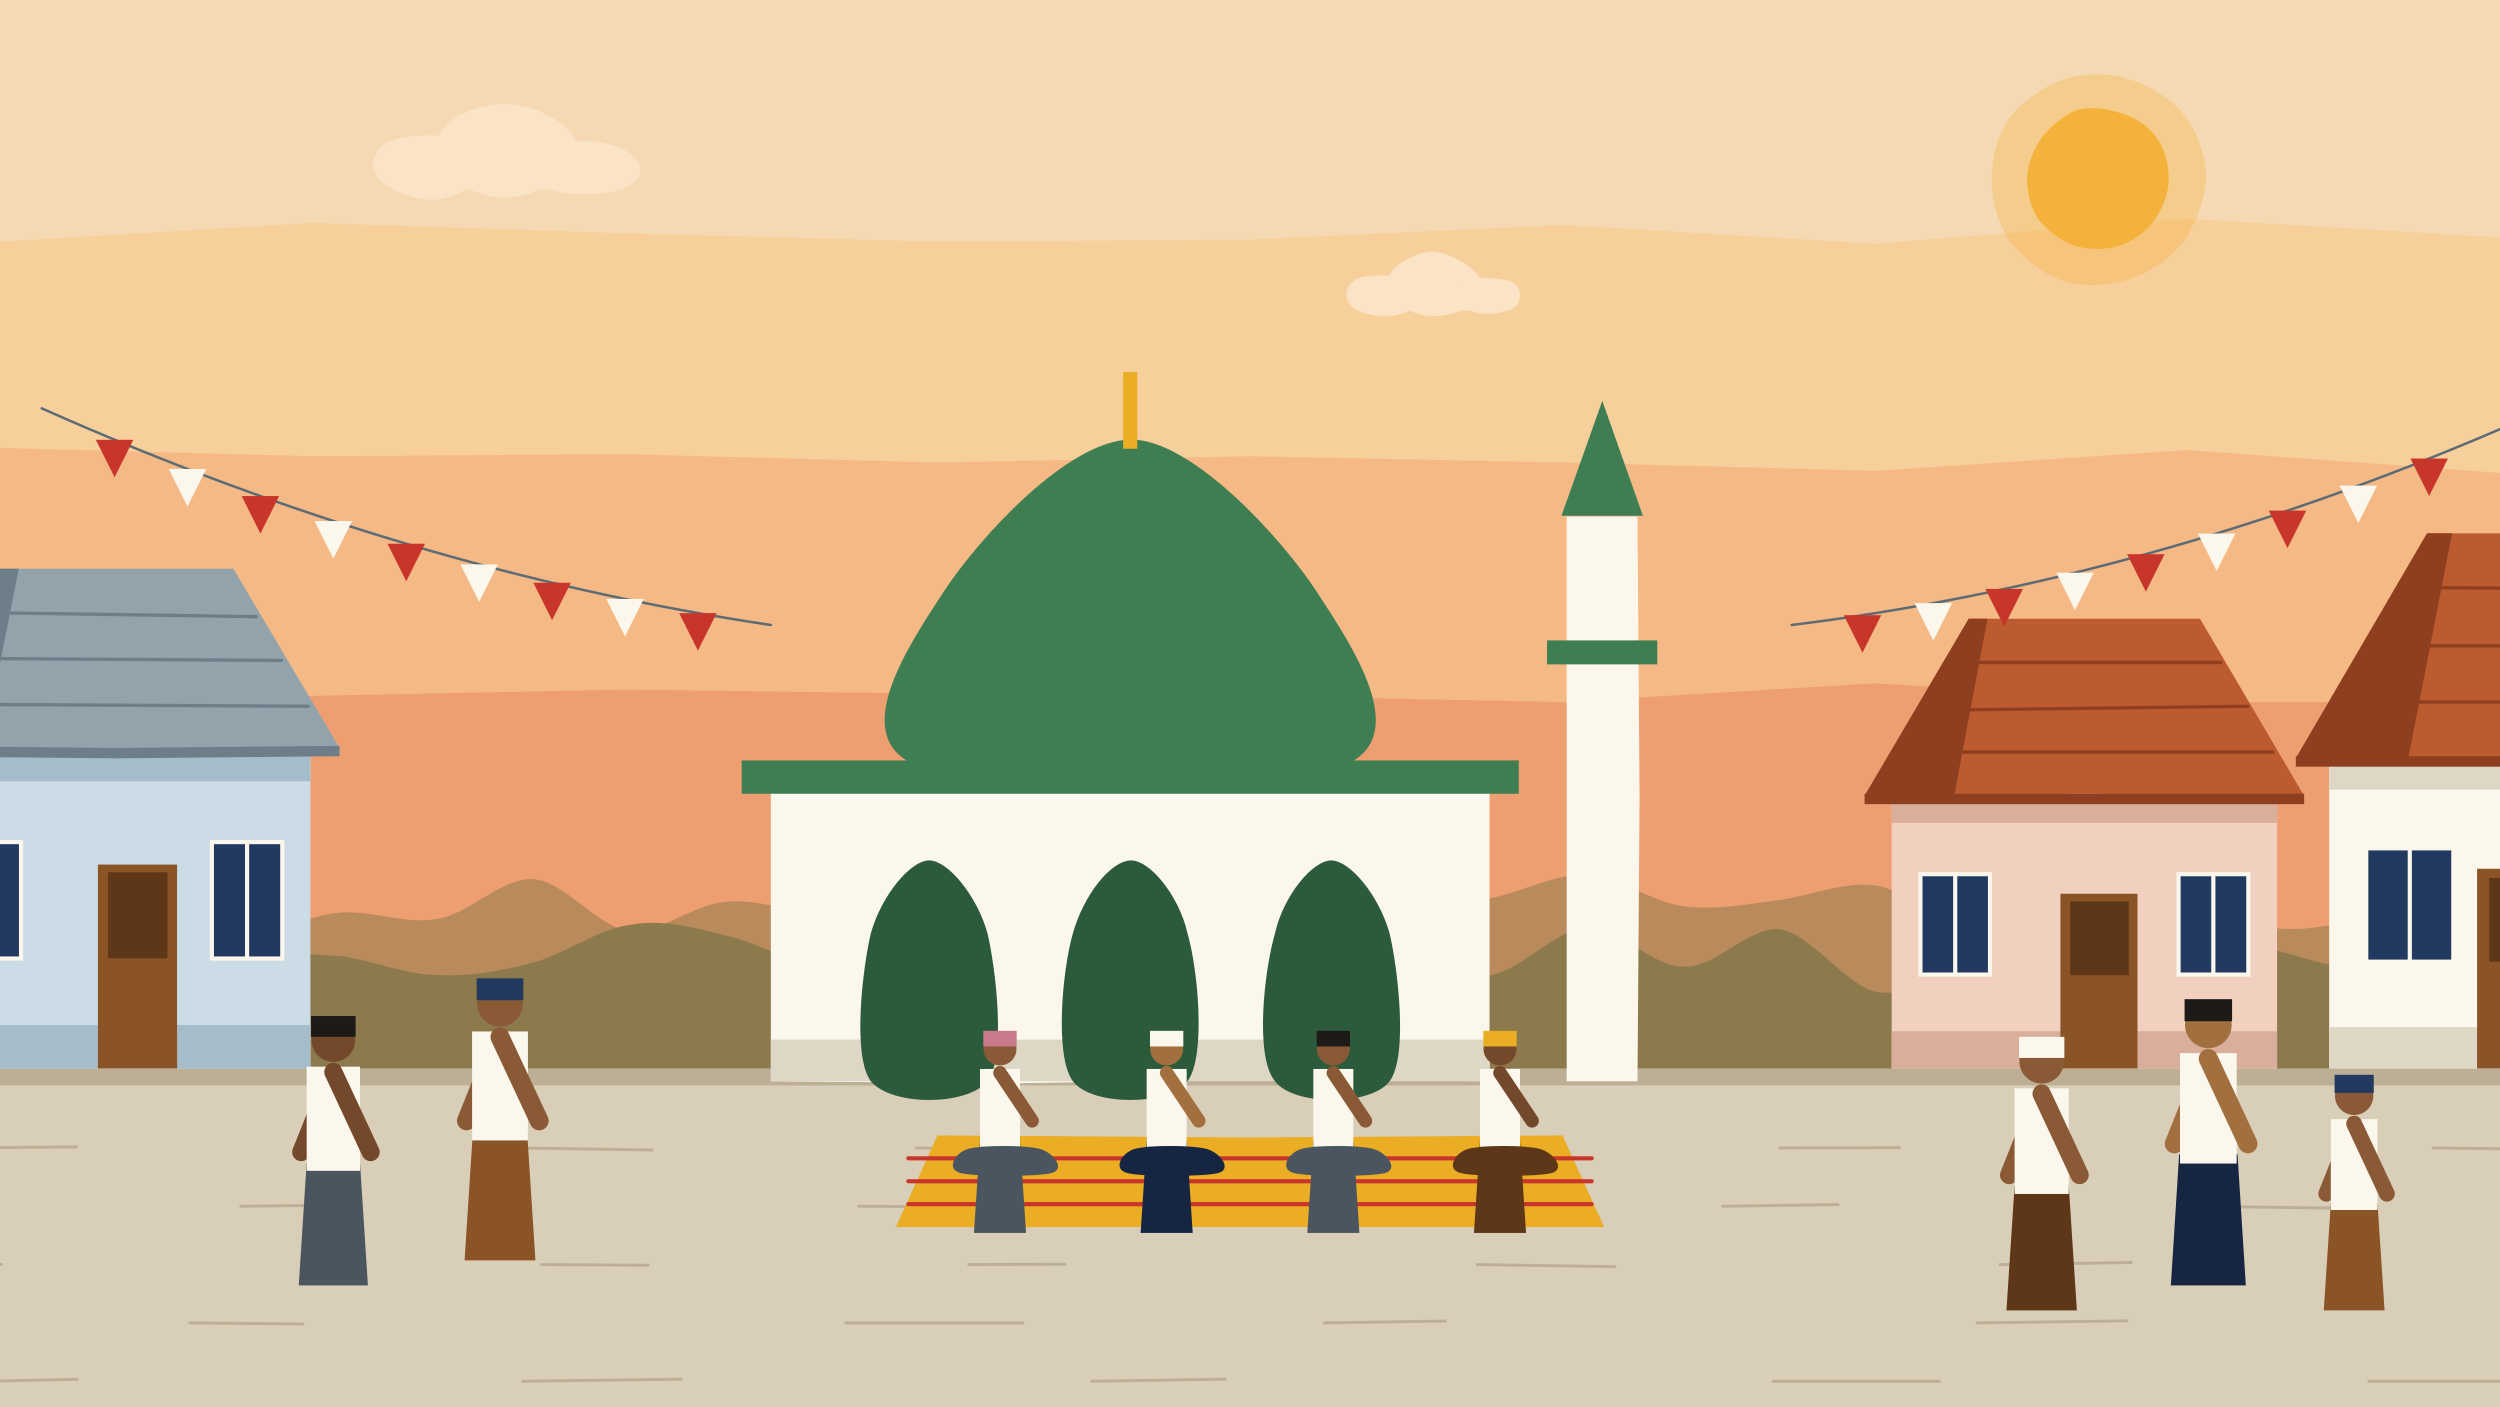
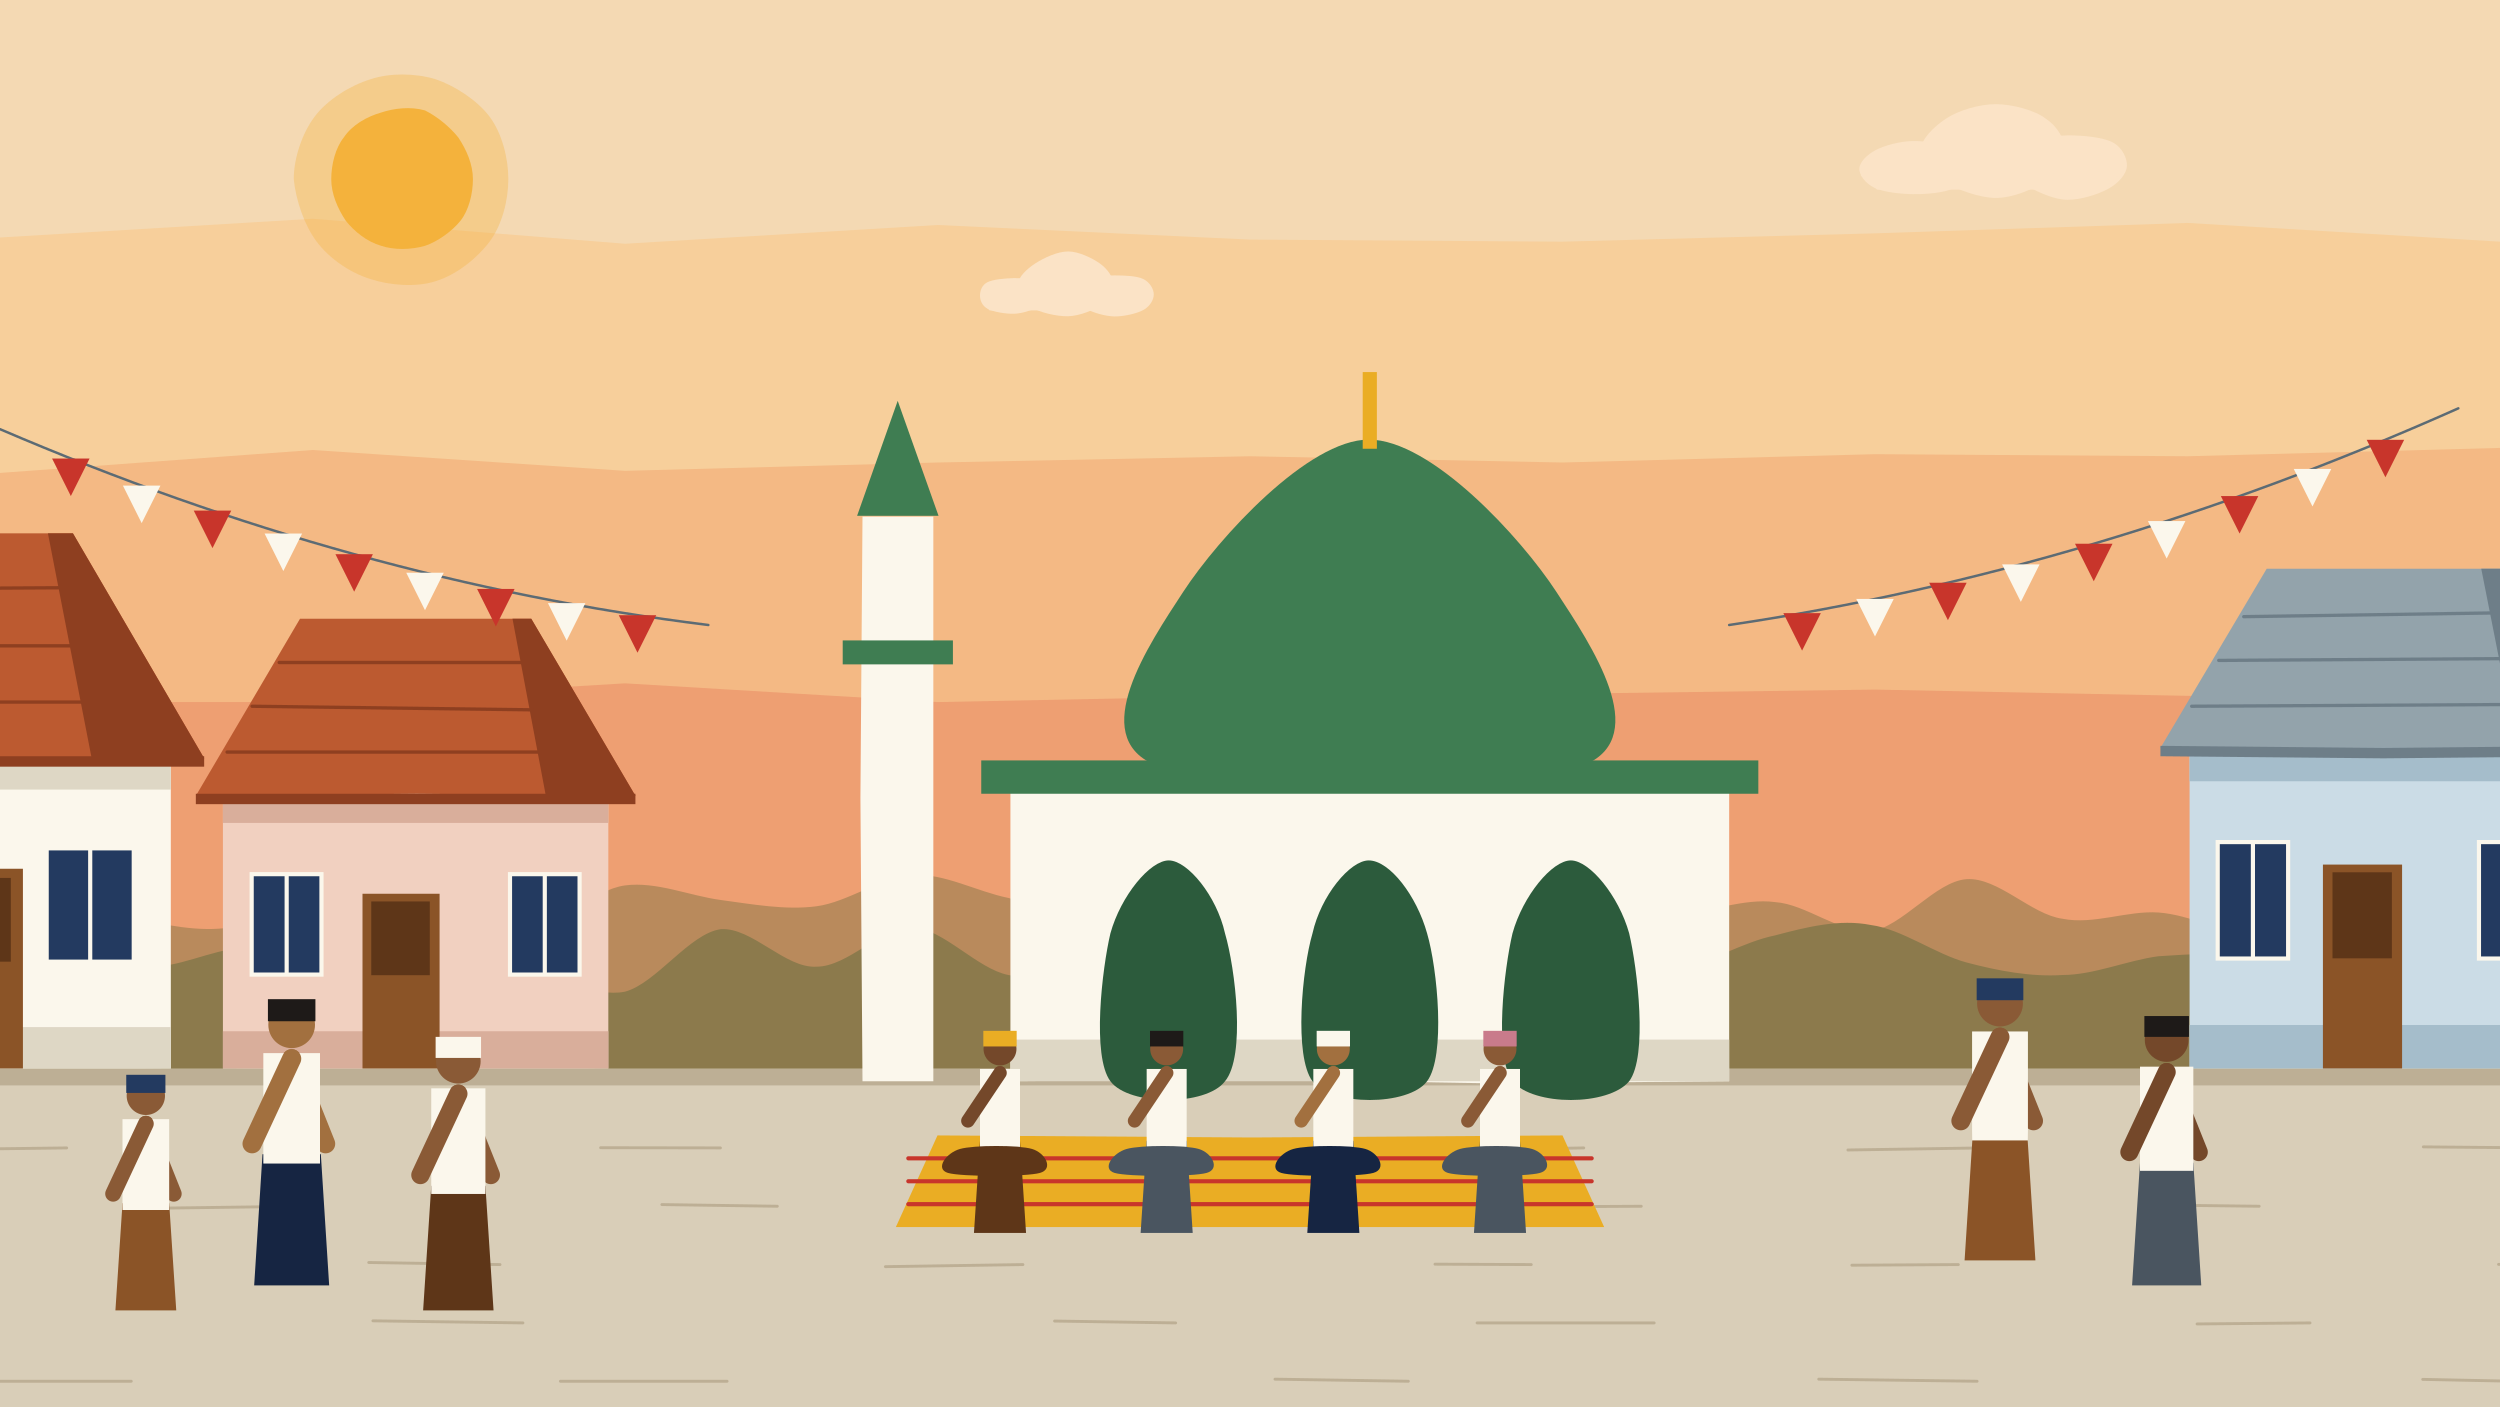
<svg xmlns="http://www.w3.org/2000/svg" viewBox="0 0 1200 675" width="1200" height="675" role="img" aria-label="Peringatan Maulid Nabi dan Pengajian Akbar Kampung Sanggrahan">
  <style>.g{fill:none;stroke-linecap:round;stroke-linejoin:round}</style>
-   <path fill="#F4D9B3" d="M-20-20l1240 0 0 715-1240 0z" />
-   <path fill="#F7CF9B" d="M0 116l150-9 150 5 150 4 150-1 150-7 150 9 150-12 150 9 20 561-1240 0z" />
-   <path fill="#F4B984" d="M0 215l150 4 150-1 150 4 150-3 150 3 150 4 150-10 150 11 20 448-1240 0z" />
-   <path fill="#EE9F72" d="M0 337l150-3 150-3 150 2 150 1 150 3 150-9 150 9 150 0 20 338-1240 0z" />
-   <path fill="#F4B23C55" d="M1059 86c-1 10-5 22-11 30-6 8-16 15-26 18-9 3-22 4-31 1-10-3-20-11-26-19-6-8-9-20-9-30 0-10 3-22 9-30 6-8 17-15 26-18 10-3 22-3 31 0 10 3 21 10 27 18 6 8 10 20 10 30z" />
-   <path fill="#F4B23C" d="M1041 86c0 7-3 14-7 20-4 5-10 10-17 12-6 2-14 2-21 0-6-2-13-7-17-12-4-5-6-13-6-20 0-7 3-14 7-20 4-5 10-10 16-13 7-2 15-1 21 1 7 2 14 6 18 12 4 5 6 13 6 20z" />
-   <path fill="#FBE3C6" d="M238.1 79.9c-.2 3.4-6.8 7.2-11.9 9.9-5.1 2.6-12.1 6-18.5 6.1-6.4 .1-15.1-2.7-19.9-5.4-4.8-2.7-8.4-6.9-8.7-10.6-.3-3.7 2.1-9.1 6.9-11.6 4.8-2.5 14.7-3.4 21.7-3.3 7 .1 15.1 1.6 20.2 4.1 5.1 2.5 10.5 7.4 10.2 10.8z" />
-   <path fill="#FBE3C6" d="M278 72c0 5-6 12-12 16-6 3-16 7-24 7-8 0-18-4-23-8-6-4-10-10-10-15 0-5 3-11 9-15 5-4 16-7 24-7 8 0 18 3 24 7 6 4 12 10 12 15z" />
-   <path fill="#FBE3C6" d="M307.5 80.9c.2 3-2.9 7.2-7.2 9.2-4.3 2.1-12.2 3-18.5 3.1-6.3 .1-15.1-.7-19.2-2.7-4.2-2.1-5.7-6.5-5.7-9.6 0-3.2 1.6-7.5 5.7-9.6 4.2-2.2 13-3.7 19.2-3.6 6.2 .1 13.5 2.1 17.8 4.3 4.2 2.2 7.8 5.8 7.9 8.9z" />
-   <path fill="#FBE3C6" d="M183 84l124 0-8 7-108 0z" />
-   <path fill="#FBE3C6" d="M683.5 141.2c0 2.4-2.1 5.4-5.2 7.2-3.1 1.7-8.8 3.4-13.3 3.5-4.6 0-10.8-1.4-14-3.2-3.1-1.8-4.9-5-4.8-7.5 0-2.4 1.9-5.8 5.1-7.3 3.1-1.5 9.1-1.7 13.7-1.7 4.6 0 10.6 .2 13.7 1.7 3.1 1.5 4.9 4.9 4.8 7.3z" />
-   <path fill="#FBE3C6" d="M711.4 136.3c.3 3.5-2.4 8.6-6.4 11.1-4 2.6-12.1 4.5-17.7 4.4-5.6-.2-12.3-2.9-15.9-5.5-3.6-2.6-5.8-6.7-5.7-10 0-3.3 2.6-7.1 6.2-9.7 3.6-2.6 10.2-5.9 15.4-5.9 5.2 0 11.6 3.1 15.7 5.7 4 2.6 8.1 6.4 8.4 9.9z" />
-   <path fill="#FBE3C6" d="M729.6 141.9c0 2.1-.9 4.8-3.6 6.3-2.7 1.5-8.7 2.5-12.7 2.4-3.9-.1-8.6-1.7-11.2-3.1-2.6-1.5-4.1-3.6-4.4-5.6-.4-2.1-.3-5.3 2.4-6.7 2.6-1.4 8.9-1.7 13.2-1.7 4.4 .1 10.1 .6 12.8 2 2.7 1.4 3.5 4.2 3.5 6.4z" />
-   <path fill="#FBE3C6" d="M649 144l80 0-4 5-71 0z" />
-   <path fill="#B98A5C" d="M-20 675c-210-38-8-188 0-227 8-39 31-6 46-8 15-3 31-9 46-8 15 1 31 14 46 15 15 1 31-8 46-9 15-1 31 6 46 3 15-2 31-20 46-19 15 1 31 23 46 25 15 1 31-13 46-14 15-2 31 5 46 5 15 0 31-5 46-7 15-2 31-4 46-5 15-1 31-5 46-2 15 4 31 24 46 24 15 1 31-19 46-21 15-1 31 12 46 12 15 1 31-4 46-8 15-3 31-12 46-11 15 1 31 13 46 15 15 2 31-1 46-3 15-2 31-9 46-7 15 2 31 19 46 20 15 2 31-8 46-12 15-3 31-12 46-11 15 2 31 19 46 22 15 4 31 1 46-2 15-4 31-16 46-18 15-2 35-36 46 6 11 42 225 204 18 245-207 41-1050 38-1260 0z" />
-   <path fill="#8C7A4C" d="M-20 675c-210-33-8-164 0-200 8-36 31-15 46-16 15 0 31 12 46 12 15 0 31-10 46-12 15-2 31-1 46 0 15 2 31 9 46 9 15 1 31-2 46-6 15-4 31-16 46-18 15-3 31 1 46 5 15 3 31 13 46 16 15 3 31 0 46 0 15-1 31-2 46-1 15 1 31 5 46 5 15-1 31-5 46-7 15-3 31-8 46-8 15 1 31 8 46 10 15 2 31 7 46 4 15-3 31-22 46-23 15 0 31 19 46 19 15 1 31-19 46-18 15 2 31 26 46 30 15 3 31-8 46-8 15 0 31 7 46 5 15-2 31-14 46-17 15-4 31-3 46-1 15 1 31 10 46 9 15-1 31-14 46-17 15-3 35-37 46 1 11 38 225 189 18 227-207 38-1050 33-1260 0z" />
-   <path fill="#CBDCE6" d="M-38 354l94 1 93-1 0 159-93 1-94-1z" />
-   <path fill="#A5BDCB" d="M-38 492l94 0 93 0 0 21-93 0-94 0z" />
-   <path fill="#A5BDCB" d="M-38 354l94 0 93 0 0 21-93 0-94 0z" />
-   <path fill="#93A3AB" d="M-51 359l51-86 112 0 51 86-107 0z" />
-   <path fill="#6E7E88" d="M-51 359l51-86 9 0-17 86z" />
-   <path class="g" stroke="#6E7E88" stroke-width="1.6" d="M-11 294l134 2M-23 316l158 1M-36 338l184 1" />
-   <path fill="#6E7E88" d="M-51 358l107 1 107-1 0 5-107 1-107-1z" />
-   <path fill="#8B5427" d="M47 415l38 0 0 98-38 0z" />
-   <path fill="#5E3618" d="M51.9 418.7l28.5 0 0 41.3-28.5 0z" />
-   <path fill="#FBF7EC" d="M-24.7 403.2l35.8 0 0 57.9-35.8 0z" />
-   <path fill="#233A60" d="M-22.7 405.2l31.8 0 0 53.9-31.8 0z" />
-   <path class="g" stroke="#FBF7EC" stroke-width="2" d="M-6.8 405.2l0 53.9" />
-   <path fill="#FBF7EC" d="M100.7 403.2l35.8 0 0 57.9-35.8 0z" />
-   <path fill="#233A60" d="M102.7 405.2l31.8 0 0 53.9-31.8 0z" />
-   <path class="g" stroke="#FBF7EC" stroke-width="2" d="M118.6 405.2l0 53.9" />
-   <path fill="#F1D0C0" d="M908 377l93 0 92 0 0 136-92 1-93-1z" />
-   <path fill="#D9AE9B" d="M908 495l93 0 92 0 0 18-92 0-93 0z" />
-   <path fill="#D9AE9B" d="M908 377l93 0 92 0 0 18-93 0-92 0z" />
-   <path fill="#BC5A30" d="M895 382l50-85 111 0 50 85-106-1z" />
-   <path fill="#8E3F20" d="M895 382l50-85 9 0-16 85z" />
-   <path class="g" stroke="#8E3F20" stroke-width="1.6" d="M935 318l131 0M922 341l157-2M910 361l181 0" />
-   <path fill="#8E3F20" d="M895 381l106 0 105 0 0 5-105 0-106 0z" />
-   <path fill="#8B5427" d="M989 429l37 0 0 84-37 0z" />
-   <path fill="#5E3618" d="M993.7 432.7l28.1 0 0 35.4-28.1 0z" />
-   <path fill="#FBF7EC" d="M920.8 418.6l35.4 0 0 50.2-35.4 0z" />
-   <path fill="#233A60" d="M922.8 420.6l31.4 0 0 46.2-31.4 0z" />
-   <path class="g" stroke="#FBF7EC" stroke-width="2" d="M938.5 420.6l0 46.2" />
-   <path fill="#FBF7EC" d="M1044.7 418.6l35.5 0 0 50.2-35.5 0z" />
-   <path fill="#233A60" d="M1046.7 420.6l31.5 0 0 46.2-31.5 0z" />
-   <path class="g" stroke="#FBF7EC" stroke-width="2" d="M1062.4 420.6l0 46.2" />
-   <path fill="#FBF7EC" d="M1118 359l116-1 118 1 0 154-117 1-117-1z" />
-   <path fill="#DED7C5" d="M1118 493l117 0 117 0 0 20-117 0-117 0z" />
-   <path fill="#DED7C5" d="M1118 359l117 0 117 0 0 20-118 0-116 0z" />
-   <path fill="#BC5A30" d="M1102 364l63-108 140 0 63 108-134 1z" />
-   <path fill="#8E3F20" d="M1102 364l63-108 12 0-21 108z" />
-   <path class="g" stroke="#8E3F20" stroke-width="1.6" d="M1151 282l168 1M1135 310l200 0M1120 337l230 0" />
-   <path fill="#8E3F20" d="M1102 363l133 0 133 0 0 5-133 0-133 0z" />
-   <path fill="#8B5427" d="M1189 417l47 0 0 96-47 0z" />
-   <path fill="#5E3618" d="M1194.8 421.4l35.5 0 0 40.2-35.5 0z" />
-   <path fill="#FBF7EC" d="M1134.8 406.2l43.8 0 0 56.4-43.8 0z" />
-   <path fill="#233A60" d="M1136.8 408.2l39.8 0 0 52.4-39.8 0z" />
-   <path class="g" stroke="#FBF7EC" stroke-width="2" d="M1156.7 408.2l0 52.4" />
-   <path fill="#FBF7EC" d="M1291.3 406.2l43.7 0 0 56.4-43.7 0z" />
-   <path fill="#233A60" d="M1293.3 408.2l39.7 0 0 52.4-39.7 0z" />
-   <path class="g" stroke="#FBF7EC" stroke-width="2" d="M1313.2 408.2l0 52.4" />
-   <path fill="#D9CEB8" d="M-20 513l1240 0 0 182-1240 0z" />
-   <path fill="#BDAF95" d="M-20 513l155 0 155 0 155 0 155 0 155 0 155 0 155 0 155 0 0 8-155 0-155 0-155 0-155 0-155 0-155 0-155 0-155 0z" />
-   <path class="g" stroke="#BDAF95" stroke-width="1.4" d="M-19.2 551l56-.5M249 551l64 1M439.8 551l43.9 .8M655.9 551l57.2 .1M854.2 551l57.5-.1M1168 551l79 1M115.6 579l50.3-.6M412.2 579l53.9 .3M623.1 579l55.9-.3M826.9 579l55.4-.8M1054 579l75 1M-40.1 607l40.8-.1M260 607l51.1 .3M465 607l46.2-.2M709 607l66 1M960 607l63-1M91.2 635l54.2 .5M406 635l85 0M635.7 635l58.1-.9M949 635l72-1M-6.7 663l43.8-.9M251 663l76-1M524 663l64-1M851 663l80 0M1137 663l86 0" />
-   <path fill="#FBF7EC" d="M370 376l114 1 117 0 114-1 0 143-115-1-115 2-115-1z" />
-   <path fill="#DED7C5" d="M370 499l115 0 115 0 115 0 0 20-115 0-115 0-115 0z" />
-   <path fill="#2C5B3C" d="M418 519c-9-12-4-54 0-71 5-18 19-35 28-35 9 0 23 17 28 35 4 17 9 59 0 71-10 12-46 12-56 0z" />
-   <path fill="#2C5B3C" d="M515 519c-9-12-5-54 0-71 5-18 18-35 28-35 9 0 23 17 27 35 5 17 9 59 0 71-9 12-46 12-55 0z" />
-   <path fill="#2C5B3C" d="M612 519c-10-12-5-54 0-71 4-18 18-35 27-35 9 0 23 17 28 35 4 17 9 59 0 71-9 12-46 12-55 0z" />
-   <path fill="#3F7D52" d="M356 365l124 0 124 0 125 0 0 16-125 0-124 0-124 0z" />
-   <path fill="#3F7D52" d="M439 367c-32-14-3-57 14-83 17-26 60-73 90-73 29 0 72 47 89 73 17 26 46 69 14 83-32 14-175 14-207 0z" />
-   <path fill="#EAAD24" d="M539.1 178.6l6.8 0 0 36.8-6.8 0z" />
-   <path fill="#FBF7EC" d="M752 248l34 0 1 135-1 136-34 0 0-135z" />
-   <path fill="#3F7D52" d="M742.6 307.4l52.9 0 0 11.5-52.9 0z" />
-   <path fill="#3F7D52" d="M749.5 247.6l19.6-55.2 19.5 55.2z" />
-   <path class="g" stroke="#5C6B74" stroke-width="1.2" d="M20 196q175 78 350 104" />
-   <path fill="#C8352B" d="M46 211.1l18 0-9 18z" />
-   <path fill="#FBF7EC" d="M81 225.1l18 0-9 18z" />
-   <path fill="#C8352B" d="M116 238.1l18 0-9 18z" />
-   <path fill="#FBF7EC" d="M151 250.1l18 0-9 18z" />
-   <path fill="#C8352B" d="M186 261l18 0-9 18z" />
-   <path fill="#FBF7EC" d="M221 270.9l18 0-9 18z" />
-   <path fill="#C8352B" d="M256 279.7l18 0-9 18z" />
-   <path fill="#FBF7EC" d="M291 287.5l18 0-9 18z" />
-   <path fill="#C8352B" d="M326 294.3l18 0-9 18z" />
-   <path class="g" stroke="#5C6B74" stroke-width="1.2" d="M860 300q170-21 340-94" />
-   <path fill="#C8352B" d="M885 295.3l18 0-9 18z" />
-   <path fill="#FBF7EC" d="M919 289.5l18 0-9 18z" />
-   <path fill="#C8352B" d="M953 282.7l18 0-9 18z" />
-   <path fill="#FBF7EC" d="M987 274.9l18 0-9 18z" />
-   <path fill="#C8352B" d="M1021 266l18 0-9 18z" />
-   <path fill="#FBF7EC" d="M1055 256.1l18 0-9 18z" />
-   <path fill="#C8352B" d="M1089 245.1l18 0-9 18z" />
-   <path fill="#FBF7EC" d="M1123 233.1l18 0-9 18z" />
-   <path fill="#C8352B" d="M1157 220.1l18 0-9 18z" />
-   <path class="g" stroke="#74482A" stroke-width="8.7" d="M160 514.6l-15.4 38.4" />
-   <path fill="#4A5560" d="M147.2 558.1l25.6 0 3.8 58.9-33.2 0z" />
-   <path fill="#FBF7EC" d="M147.2 512l25.6 0 0 50-25.6 0z" />
-   <circle fill="#74482A" cx="160" cy="499.2" r="10.5" />
-   <path fill="#1E1A18" d="M149.3 487.7l21.4 0 0 10-21.4 0z" />
-   <path class="g" stroke="#74482A" stroke-width="8.7" d="M160 514.6l17.9 38.4" />
-   <path class="g" stroke="#8A5A36" stroke-width="9.1" d="M240 497.8l-16.1 40.2" />
-   <path fill="#8B5427" d="M227 543l26 0 4 62-34 0z" />
-   <path fill="#FBF7EC" d="M226.6 495.1l26.8 0 0 52.3-26.8 0z" />
-   <circle fill="#8A5A36" cx="240" cy="481.7" r="11" />
-   <path fill="#233A60" d="M228.8 469.6l22.4 0 0 10.5-22.4 0z" />
-   <path class="g" stroke="#8A5A36" stroke-width="9.1" d="M240 497.8l18.8 40.2" />
-   <path class="g" stroke="#8A5A36" stroke-width="8.8" d="M980 525l-15.6 39" />
-   <path fill="#5E3618" d="M967 569.2l26 0 3.9 59.8-33.8 0z" />
-   <path fill="#FBF7EC" d="M967 522.4l26 0 0 50.7-26 0z" />
-   <circle fill="#8A5A36" cx="980" cy="509.4" r="10.7" />
-   <path fill="#FBF7EC" d="M969.1 497.7l21.8 0 0 10.1-21.8 0z" />
-   <path class="g" stroke="#8A5A36" stroke-width="8.8" d="M980 525l18.2 39" />
-   <path class="g" stroke="#A2703F" stroke-width="9.2" d="M1060 508.2l-16.3 40.8" />
-   <path fill="#162542" d="M1046 554l28 0 4 63-36 0z" />
-   <path fill="#FBF7EC" d="M1046.4 505.5l27.2 0 0 53-27.2 0z" />
-   <circle fill="#A2703F" cx="1060" cy="491.9" r="11.2" />
-   <path fill="#1E1A18" d="M1048.6 479.6l22.8 0 0 10.6-22.8 0z" />
-   <path class="g" stroke="#A2703F" stroke-width="9.2" d="M1060 508.2l19 40.8" />
-   <path class="g" stroke="#8A5A36" stroke-width="7.6" d="M1130 539.4l-13.4 33.6" />
-   <path fill="#8B5427" d="M1118.8 577.5l22.4 0 3.4 51.5-29.2 0z" />
-   <path fill="#FBF7EC" d="M1118.8 537.2l22.4 0 0 43.6-22.4 0z" />
-   <circle fill="#8A5A36" cx="1130" cy="526" r="9.2" />
-   <path fill="#233A60" d="M1120.6 515.9l18.8 0 0 8.7-18.8 0z" />
-   <path class="g" stroke="#8A5A36" stroke-width="7.6" d="M1130 539.4l15.7 33.6" />
-   <path fill="#EAAD24" d="M450 545l149 1 151-1 20 44-113 0-113 0-114 0z" />
-   <path class="g" stroke="#C8352B" stroke-width="2" d="M436 556l328 0M436 567l328 0M436 578l328 0" />
-   <path class="g" stroke="#8A5A36" stroke-width="6.5" d="M480 515l4.8 25.9" />
-   <path fill="#4A5560" d="M470.4 547.6l19.2 0 2.9 44.2-25 0z" />
-   <path fill="#FBF7EC" d="M470.4 513.1l19.2 0 0 37.4-19.2 0z" />
-   <circle fill="#8A5A36" cx="480" cy="503.5" r="7.9" />
-   <path fill="#C97B8B" d="M472 494.8l16 0 0 7.5-16 0z" />
-   <path class="g" stroke="#8A5A36" stroke-width="6.5" d="M480 515l15.4 23" />
-   <path fill="#4A5560" d="M460.8 563c-6.7-1.9-2.6-9.6 3.8-11.5 6.4-1.9 27.9-1.9 34.6 0 6.7 1.9 12.2 9.6 5.8 11.5-6.4 1.9-37.5 1.9-44.2 0z" />
-   <path class="g" stroke="#A2703F" stroke-width="6.5" d="M560 515l4.8 25.9" />
-   <path fill="#162542" d="M550.4 547.6l19.2 0 2.9 44.2-25 0z" />
-   <path fill="#FBF7EC" d="M550.4 513.1l19.2 0 0 37.4-19.2 0z" />
-   <circle fill="#A2703F" cx="560" cy="503.5" r="7.9" />
-   <path fill="#FBF7EC" d="M552 494.8l16 0 0 7.5-16 0z" />
-   <path class="g" stroke="#A2703F" stroke-width="6.5" d="M560 515l15.4 23" />
-   <path fill="#162542" d="M540.8 563c-6.7-1.9-2.6-9.6 3.8-11.5 6.4-1.9 27.9-1.9 34.6 0 6.7 1.9 12.2 9.6 5.8 11.5-6.4 1.9-37.5 1.9-44.2 0z" />
-   <path class="g" stroke="#8A5A36" stroke-width="6.5" d="M640 515l4.8 25.9" />
-   <path fill="#4A5560" d="M630.4 547.6l19.2 0 2.9 44.2-25 0z" />
-   <path fill="#FBF7EC" d="M630.4 513.1l19.2 0 0 37.4-19.2 0z" />
-   <circle fill="#8A5A36" cx="640" cy="503.5" r="7.9" />
-   <path fill="#1E1A18" d="M632 494.8l16 0 0 7.5-16 0z" />
-   <path class="g" stroke="#8A5A36" stroke-width="6.5" d="M640 515l15.4 23" />
-   <path fill="#4A5560" d="M620.8 563c-6.7-1.9-2.6-9.6 3.8-11.5 6.4-1.9 27.9-1.9 34.6 0 6.7 1.9 12.2 9.6 5.8 11.5-6.4 1.9-37.5 1.9-44.2 0z" />
-   <path class="g" stroke="#74482A" stroke-width="6.5" d="M720 515l4.8 25.9" />
-   <path fill="#5E3618" d="M710.4 547.6l19.2 0 2.9 44.2-25 0z" />
-   <path fill="#FBF7EC" d="M710.4 513.1l19.2 0 0 37.4-19.2 0z" />
-   <circle fill="#74482A" cx="720" cy="503.5" r="7.9" />
-   <path fill="#EAAD24" d="M712 494.8l16 0 0 7.5-16 0z" />
-   <path class="g" stroke="#74482A" stroke-width="6.5" d="M720 515l15.4 23" />
-   <path fill="#5E3618" d="M700.8 563c-6.7-1.9-2.6-9.6 3.8-11.5 6.4-1.9 27.9-1.9 34.6 0 6.7 1.9 12.2 9.6 5.8 11.5-6.4 1.9-37.5 1.9-44.2 0z" />
+   <g transform="translate(1200 0) scale(-1 1)">
+     <path fill="#F4D9B3" d="M-20-20l1240 0 0 715-1240 0z" />
+     <path fill="#F7CF9B" d="M0 116l150-9 150 5 150 4 150-1 150-7 150 9 150-12 150 9 20 561-1240 0z" />
+     <path fill="#F4B984" d="M0 215l150 4 150-1 150 4 150-3 150 3 150 4 150-10 150 11 20 448-1240 0z" />
+     <path fill="#EE9F72" d="M0 337l150-3 150-3 150 2 150 1 150 3 150-9 150 9 150 0 20 338-1240 0z" />
+     <path fill="#F4B23C55" d="M1059 86c-1 10-5 22-11 30-6 8-16 15-26 18-9 3-22 4-31 1-10-3-20-11-26-19-6-8-9-20-9-30 0-10 3-22 9-30 6-8 17-15 26-18 10-3 22-3 31 0 10 3 21 10 27 18 6 8 10 20 10 30z" />
+     <path fill="#F4B23C" d="M1041 86c0 7-3 14-7 20-4 5-10 10-17 12-6 2-14 2-21 0-6-2-13-7-17-12-4-5-6-13-6-20 0-7 3-14 7-20 4-5 10-10 16-13 7-2 15-1 21 1 7 2 14 6 18 12 4 5 6 13 6 20z" />
+     <path fill="#FBE3C6" d="M238.1 79.9c-.2 3.4-6.8 7.2-11.9 9.9-5.1 2.6-12.1 6-18.5 6.1-6.4 .1-15.1-2.7-19.9-5.4-4.8-2.7-8.4-6.9-8.7-10.6-.3-3.7 2.1-9.1 6.9-11.6 4.8-2.5 14.7-3.4 21.7-3.3 7 .1 15.1 1.6 20.2 4.1 5.1 2.5 10.5 7.4 10.2 10.8z" />
+     <path fill="#FBE3C6" d="M278 72c0 5-6 12-12 16-6 3-16 7-24 7-8 0-18-4-23-8-6-4-10-10-10-15 0-5 3-11 9-15 5-4 16-7 24-7 8 0 18 3 24 7 6 4 12 10 12 15z" />
+     <path fill="#FBE3C6" d="M307.5 80.9c.2 3-2.9 7.2-7.2 9.2-4.3 2.1-12.2 3-18.5 3.1-6.3 .1-15.1-.7-19.2-2.7-4.2-2.1-5.7-6.5-5.7-9.6 0-3.2 1.6-7.5 5.7-9.6 4.2-2.2 13-3.7 19.2-3.6 6.2 .1 13.5 2.1 17.8 4.3 4.2 2.2 7.8 5.8 7.9 8.9z" />
+     <path fill="#FBE3C6" d="M183 84l124 0-8 7-108 0z" />
+     <path fill="#FBE3C6" d="M683.5 141.2c0 2.4-2.1 5.4-5.2 7.2-3.1 1.7-8.8 3.4-13.3 3.5-4.6 0-10.8-1.4-14-3.2-3.1-1.8-4.9-5-4.8-7.5 0-2.4 1.9-5.8 5.1-7.3 3.1-1.5 9.1-1.7 13.7-1.7 4.6 0 10.6 .2 13.7 1.7 3.1 1.5 4.9 4.9 4.8 7.3z" />
+     <path fill="#FBE3C6" d="M711.4 136.3c.3 3.5-2.4 8.6-6.4 11.1-4 2.6-12.1 4.5-17.7 4.4-5.6-.2-12.3-2.9-15.9-5.5-3.6-2.6-5.8-6.7-5.7-10 0-3.3 2.6-7.1 6.2-9.7 3.6-2.6 10.2-5.9 15.4-5.9 5.2 0 11.6 3.1 15.7 5.7 4 2.6 8.1 6.4 8.4 9.9z" />
+     <path fill="#FBE3C6" d="M729.6 141.9c0 2.1-.9 4.8-3.6 6.3-2.7 1.5-8.7 2.5-12.7 2.4-3.9-.1-8.6-1.7-11.2-3.1-2.6-1.5-4.1-3.6-4.4-5.6-.4-2.1-.3-5.3 2.4-6.7 2.6-1.4 8.9-1.7 13.2-1.7 4.4 .1 10.1 .6 12.8 2 2.7 1.4 3.5 4.2 3.5 6.4z" />
+     <path fill="#FBE3C6" d="M649 144l80 0-4 5-71 0z" />
+     <path fill="#B98A5C" d="M-20 675c-210-38-8-188 0-227 8-39 31-6 46-8 15-3 31-9 46-8 15 1 31 14 46 15 15 1 31-8 46-9 15-1 31 6 46 3 15-2 31-20 46-19 15 1 31 23 46 25 15 1 31-13 46-14 15-2 31 5 46 5 15 0 31-5 46-7 15-2 31-4 46-5 15-1 31-5 46-2 15 4 31 24 46 24 15 1 31-19 46-21 15-1 31 12 46 12 15 1 31-4 46-8 15-3 31-12 46-11 15 1 31 13 46 15 15 2 31-1 46-3 15-2 31-9 46-7 15 2 31 19 46 20 15 2 31-8 46-12 15-3 31-12 46-11 15 2 31 19 46 22 15 4 31 1 46-2 15-4 31-16 46-18 15-2 35-36 46 6 11 42 225 204 18 245-207 41-1050 38-1260 0z" />
+     <path fill="#8C7A4C" d="M-20 675c-210-33-8-164 0-200 8-36 31-15 46-16 15 0 31 12 46 12 15 0 31-10 46-12 15-2 31-1 46 0 15 2 31 9 46 9 15 1 31-2 46-6 15-4 31-16 46-18 15-3 31 1 46 5 15 3 31 13 46 16 15 3 31 0 46 0 15-1 31-2 46-1 15 1 31 5 46 5 15-1 31-5 46-7 15-3 31-8 46-8 15 1 31 8 46 10 15 2 31 7 46 4 15-3 31-22 46-23 15 0 31 19 46 19 15 1 31-19 46-18 15 2 31 26 46 30 15 3 31-8 46-8 15 0 31 7 46 5 15-2 31-14 46-17 15-4 31-3 46-1 15 1 31 10 46 9 15-1 31-14 46-17 15-3 35-37 46 1 11 38 225 189 18 227-207 38-1050 33-1260 0z" />
+     <path fill="#CBDCE6" d="M-38 354l94 1 93-1 0 159-93 1-94-1z" />
+     <path fill="#A5BDCB" d="M-38 492l94 0 93 0 0 21-93 0-94 0z" />
+     <path fill="#A5BDCB" d="M-38 354l94 0 93 0 0 21-93 0-94 0z" />
+     <path fill="#93A3AB" d="M-51 359l51-86 112 0 51 86-107 0z" />
+     <path fill="#6E7E88" d="M-51 359l51-86 9 0-17 86z" />
+     <path class="g" stroke="#6E7E88" stroke-width="1.6" d="M-11 294l134 2M-23 316l158 1M-36 338l184 1" />
+     <path fill="#6E7E88" d="M-51 358l107 1 107-1 0 5-107 1-107-1z" />
+     <path fill="#8B5427" d="M47 415l38 0 0 98-38 0z" />
+     <path fill="#5E3618" d="M51.9 418.7l28.5 0 0 41.3-28.5 0z" />
+     <path fill="#FBF7EC" d="M-24.7 403.2l35.8 0 0 57.9-35.8 0z" />
+     <path fill="#233A60" d="M-22.7 405.2l31.8 0 0 53.9-31.8 0z" />
+     <path class="g" stroke="#FBF7EC" stroke-width="2" d="M-6.8 405.2l0 53.9" />
+     <path fill="#FBF7EC" d="M100.7 403.2l35.8 0 0 57.9-35.8 0z" />
+     <path fill="#233A60" d="M102.7 405.2l31.8 0 0 53.9-31.8 0z" />
+     <path class="g" stroke="#FBF7EC" stroke-width="2" d="M118.6 405.2l0 53.9" />
+     <path fill="#F1D0C0" d="M908 377l93 0 92 0 0 136-92 1-93-1z" />
+     <path fill="#D9AE9B" d="M908 495l93 0 92 0 0 18-92 0-93 0z" />
+     <path fill="#D9AE9B" d="M908 377l93 0 92 0 0 18-93 0-92 0z" />
+     <path fill="#BC5A30" d="M895 382l50-85 111 0 50 85-106-1z" />
+     <path fill="#8E3F20" d="M895 382l50-85 9 0-16 85z" />
+     <path class="g" stroke="#8E3F20" stroke-width="1.6" d="M935 318l131 0M922 341l157-2M910 361l181 0" />
+     <path fill="#8E3F20" d="M895 381l106 0 105 0 0 5-105 0-106 0z" />
+     <path fill="#8B5427" d="M989 429l37 0 0 84-37 0z" />
+     <path fill="#5E3618" d="M993.7 432.7l28.1 0 0 35.4-28.1 0z" />
+     <path fill="#FBF7EC" d="M920.8 418.6l35.4 0 0 50.2-35.4 0z" />
+     <path fill="#233A60" d="M922.8 420.6l31.4 0 0 46.2-31.4 0z" />
+     <path class="g" stroke="#FBF7EC" stroke-width="2" d="M938.5 420.6l0 46.2" />
+     <path fill="#FBF7EC" d="M1044.7 418.6l35.5 0 0 50.2-35.5 0z" />
+     <path fill="#233A60" d="M1046.7 420.6l31.5 0 0 46.2-31.5 0z" />
+     <path class="g" stroke="#FBF7EC" stroke-width="2" d="M1062.4 420.6l0 46.2" />
+     <path fill="#FBF7EC" d="M1118 359l116-1 118 1 0 154-117 1-117-1z" />
+     <path fill="#DED7C5" d="M1118 493l117 0 117 0 0 20-117 0-117 0z" />
+     <path fill="#DED7C5" d="M1118 359l117 0 117 0 0 20-118 0-116 0z" />
+     <path fill="#BC5A30" d="M1102 364l63-108 140 0 63 108-134 1z" />
+     <path fill="#8E3F20" d="M1102 364l63-108 12 0-21 108z" />
+     <path class="g" stroke="#8E3F20" stroke-width="1.6" d="M1151 282l168 1M1135 310l200 0M1120 337l230 0" />
+     <path fill="#8E3F20" d="M1102 363l133 0 133 0 0 5-133 0-133 0z" />
+     <path fill="#8B5427" d="M1189 417l47 0 0 96-47 0z" />
+     <path fill="#5E3618" d="M1194.8 421.4l35.5 0 0 40.2-35.5 0z" />
+     <path fill="#FBF7EC" d="M1134.8 406.2l43.8 0 0 56.4-43.8 0z" />
+     <path fill="#233A60" d="M1136.8 408.2l39.8 0 0 52.4-39.8 0z" />
+     <path class="g" stroke="#FBF7EC" stroke-width="2" d="M1156.7 408.2l0 52.4" />
+     <path fill="#FBF7EC" d="M1291.3 406.2l43.7 0 0 56.4-43.7 0z" />
+     <path fill="#233A60" d="M1293.3 408.2l39.7 0 0 52.4-39.7 0z" />
+     <path class="g" stroke="#FBF7EC" stroke-width="2" d="M1313.2 408.2l0 52.4" />
+     <path fill="#D9CEB8" d="M-20 513l1240 0 0 182-1240 0z" />
+     <path fill="#BDAF95" d="M-20 513l155 0 155 0 155 0 155 0 155 0 155 0 155 0 155 0 0 8-155 0-155 0-155 0-155 0-155 0-155 0-155 0-155 0z" />
+     <path class="g" stroke="#BDAF95" stroke-width="1.4" d="M-19.2 551l56-.5M249 551l64 1M439.8 551l43.9 .8M655.9 551l57.2 .1M854.2 551l57.5-.1M1168 551l79 1M115.6 579l50.3-.6M412.2 579l53.9 .3M623.1 579l55.9-.3M826.9 579l55.4-.8M1054 579l75 1M-40.1 607l40.8-.1M260 607l51.1 .3M465 607l46.2-.2M709 607l66 1M960 607l63-1M91.2 635l54.2 .5M406 635l85 0M635.7 635l58.1-.9M949 635l72-1M-6.7 663l43.8-.9M251 663l76-1M524 663l64-1M851 663l80 0M1137 663l86 0" />
+     <path fill="#FBF7EC" d="M370 376l114 1 117 0 114-1 0 143-115-1-115 2-115-1z" />
+     <path fill="#DED7C5" d="M370 499l115 0 115 0 115 0 0 20-115 0-115 0-115 0z" />
+     <path fill="#2C5B3C" d="M418 519c-9-12-4-54 0-71 5-18 19-35 28-35 9 0 23 17 28 35 4 17 9 59 0 71-10 12-46 12-56 0z" />
+     <path fill="#2C5B3C" d="M515 519c-9-12-5-54 0-71 5-18 18-35 28-35 9 0 23 17 27 35 5 17 9 59 0 71-9 12-46 12-55 0z" />
+     <path fill="#2C5B3C" d="M612 519c-10-12-5-54 0-71 4-18 18-35 27-35 9 0 23 17 28 35 4 17 9 59 0 71-9 12-46 12-55 0z" />
+     <path fill="#3F7D52" d="M356 365l124 0 124 0 125 0 0 16-125 0-124 0-124 0z" />
+     <path fill="#3F7D52" d="M439 367c-32-14-3-57 14-83 17-26 60-73 90-73 29 0 72 47 89 73 17 26 46 69 14 83-32 14-175 14-207 0z" />
+     <path fill="#EAAD24" d="M539.1 178.6l6.8 0 0 36.8-6.8 0z" />
+     <path fill="#FBF7EC" d="M752 248l34 0 1 135-1 136-34 0 0-135z" />
+     <path fill="#3F7D52" d="M742.6 307.4l52.9 0 0 11.5-52.9 0z" />
+     <path fill="#3F7D52" d="M749.5 247.6l19.6-55.2 19.5 55.2z" />
+     <path class="g" stroke="#5C6B74" stroke-width="1.2" d="M20 196q175 78 350 104" />
+     <path fill="#C8352B" d="M46 211.1l18 0-9 18z" />
+     <path fill="#FBF7EC" d="M81 225.1l18 0-9 18z" />
+     <path fill="#C8352B" d="M116 238.1l18 0-9 18z" />
+     <path fill="#FBF7EC" d="M151 250.1l18 0-9 18z" />
+     <path fill="#C8352B" d="M186 261l18 0-9 18z" />
+     <path fill="#FBF7EC" d="M221 270.9l18 0-9 18z" />
+     <path fill="#C8352B" d="M256 279.7l18 0-9 18z" />
+     <path fill="#FBF7EC" d="M291 287.5l18 0-9 18z" />
+     <path fill="#C8352B" d="M326 294.3l18 0-9 18z" />
+     <path class="g" stroke="#5C6B74" stroke-width="1.2" d="M860 300q170-21 340-94" />
+     <path fill="#C8352B" d="M885 295.3l18 0-9 18z" />
+     <path fill="#FBF7EC" d="M919 289.5l18 0-9 18z" />
+     <path fill="#C8352B" d="M953 282.7l18 0-9 18z" />
+     <path fill="#FBF7EC" d="M987 274.9l18 0-9 18z" />
+     <path fill="#C8352B" d="M1021 266l18 0-9 18z" />
+     <path fill="#FBF7EC" d="M1055 256.1l18 0-9 18z" />
+     <path fill="#C8352B" d="M1089 245.1l18 0-9 18z" />
+     <path fill="#FBF7EC" d="M1123 233.1l18 0-9 18z" />
+     <path fill="#C8352B" d="M1157 220.1l18 0-9 18z" />
+     <path class="g" stroke="#74482A" stroke-width="8.7" d="M160 514.6l-15.4 38.4" />
+     <path fill="#4A5560" d="M147.2 558.1l25.6 0 3.8 58.9-33.2 0z" />
+     <path fill="#FBF7EC" d="M147.2 512l25.6 0 0 50-25.6 0z" />
+     <circle fill="#74482A" cx="160" cy="499.2" r="10.5" />
+     <path fill="#1E1A18" d="M149.3 487.7l21.4 0 0 10-21.4 0z" />
+     <path class="g" stroke="#74482A" stroke-width="8.7" d="M160 514.6l17.9 38.4" />
+     <path class="g" stroke="#8A5A36" stroke-width="9.1" d="M240 497.8l-16.1 40.2" />
+     <path fill="#8B5427" d="M227 543l26 0 4 62-34 0z" />
+     <path fill="#FBF7EC" d="M226.6 495.1l26.8 0 0 52.3-26.8 0z" />
+     <circle fill="#8A5A36" cx="240" cy="481.7" r="11" />
+     <path fill="#233A60" d="M228.8 469.6l22.4 0 0 10.5-22.4 0z" />
+     <path class="g" stroke="#8A5A36" stroke-width="9.1" d="M240 497.8l18.8 40.2" />
+     <path class="g" stroke="#8A5A36" stroke-width="8.8" d="M980 525l-15.6 39" />
+     <path fill="#5E3618" d="M967 569.2l26 0 3.9 59.8-33.8 0z" />
+     <path fill="#FBF7EC" d="M967 522.4l26 0 0 50.7-26 0z" />
+     <circle fill="#8A5A36" cx="980" cy="509.4" r="10.7" />
+     <path fill="#FBF7EC" d="M969.1 497.7l21.8 0 0 10.1-21.8 0z" />
+     <path class="g" stroke="#8A5A36" stroke-width="8.8" d="M980 525l18.2 39" />
+     <path class="g" stroke="#A2703F" stroke-width="9.2" d="M1060 508.2l-16.3 40.8" />
+     <path fill="#162542" d="M1046 554l28 0 4 63-36 0z" />
+     <path fill="#FBF7EC" d="M1046.4 505.5l27.2 0 0 53-27.2 0z" />
+     <circle fill="#A2703F" cx="1060" cy="491.9" r="11.2" />
+     <path fill="#1E1A18" d="M1048.6 479.6l22.8 0 0 10.6-22.8 0z" />
+     <path class="g" stroke="#A2703F" stroke-width="9.2" d="M1060 508.2l19 40.8" />
+     <path class="g" stroke="#8A5A36" stroke-width="7.6" d="M1130 539.4l-13.4 33.6" />
+     <path fill="#8B5427" d="M1118.8 577.5l22.4 0 3.4 51.5-29.2 0z" />
+     <path fill="#FBF7EC" d="M1118.8 537.2l22.4 0 0 43.6-22.4 0z" />
+     <circle fill="#8A5A36" cx="1130" cy="526" r="9.2" />
+     <path fill="#233A60" d="M1120.6 515.9l18.8 0 0 8.7-18.8 0z" />
+     <path class="g" stroke="#8A5A36" stroke-width="7.6" d="M1130 539.4l15.7 33.6" />
+     <path fill="#EAAD24" d="M450 545l149 1 151-1 20 44-113 0-113 0-114 0z" />
+     <path class="g" stroke="#C8352B" stroke-width="2" d="M436 556l328 0M436 567l328 0M436 578l328 0" />
+     <path class="g" stroke="#8A5A36" stroke-width="6.5" d="M480 515l4.8 25.9" />
+     <path fill="#4A5560" d="M470.4 547.6l19.2 0 2.9 44.2-25 0z" />
+     <path fill="#FBF7EC" d="M470.4 513.1l19.2 0 0 37.4-19.2 0z" />
+     <circle fill="#8A5A36" cx="480" cy="503.5" r="7.9" />
+     <path fill="#C97B8B" d="M472 494.8l16 0 0 7.5-16 0z" />
+     <path class="g" stroke="#8A5A36" stroke-width="6.5" d="M480 515l15.4 23" />
+     <path fill="#4A5560" d="M460.8 563c-6.7-1.9-2.6-9.6 3.8-11.5 6.4-1.9 27.9-1.9 34.6 0 6.7 1.9 12.2 9.6 5.8 11.5-6.4 1.9-37.5 1.9-44.2 0z" />
+     <path class="g" stroke="#A2703F" stroke-width="6.5" d="M560 515l4.8 25.9" />
+     <path fill="#162542" d="M550.4 547.6l19.2 0 2.9 44.2-25 0z" />
+     <path fill="#FBF7EC" d="M550.4 513.1l19.2 0 0 37.4-19.2 0z" />
+     <circle fill="#A2703F" cx="560" cy="503.5" r="7.9" />
+     <path fill="#FBF7EC" d="M552 494.8l16 0 0 7.5-16 0z" />
+     <path class="g" stroke="#A2703F" stroke-width="6.5" d="M560 515l15.4 23" />
+     <path fill="#162542" d="M540.8 563c-6.7-1.9-2.6-9.6 3.8-11.5 6.4-1.9 27.9-1.9 34.6 0 6.7 1.9 12.2 9.6 5.8 11.5-6.4 1.9-37.5 1.9-44.2 0z" />
+     <path class="g" stroke="#8A5A36" stroke-width="6.5" d="M640 515l4.8 25.9" />
+     <path fill="#4A5560" d="M630.4 547.6l19.2 0 2.9 44.2-25 0z" />
+     <path fill="#FBF7EC" d="M630.4 513.1l19.2 0 0 37.4-19.2 0z" />
+     <circle fill="#8A5A36" cx="640" cy="503.5" r="7.9" />
+     <path fill="#1E1A18" d="M632 494.8l16 0 0 7.5-16 0z" />
+     <path class="g" stroke="#8A5A36" stroke-width="6.5" d="M640 515l15.4 23" />
+     <path fill="#4A5560" d="M620.8 563c-6.7-1.9-2.6-9.6 3.8-11.5 6.4-1.9 27.9-1.9 34.6 0 6.7 1.9 12.2 9.6 5.8 11.5-6.4 1.9-37.5 1.9-44.2 0z" />
+     <path class="g" stroke="#74482A" stroke-width="6.5" d="M720 515l4.8 25.9" />
+     <path fill="#5E3618" d="M710.4 547.6l19.2 0 2.9 44.2-25 0z" />
+     <path fill="#FBF7EC" d="M710.4 513.1l19.2 0 0 37.4-19.2 0z" />
+     <circle fill="#74482A" cx="720" cy="503.5" r="7.9" />
+     <path fill="#EAAD24" d="M712 494.8l16 0 0 7.5-16 0z" />
+     <path class="g" stroke="#74482A" stroke-width="6.5" d="M720 515l15.4 23" />
+     <path fill="#5E3618" d="M700.8 563c-6.7-1.9-2.6-9.6 3.8-11.5 6.4-1.9 27.9-1.9 34.6 0 6.7 1.9 12.2 9.6 5.8 11.5-6.4 1.9-37.5 1.9-44.2 0z" />
+   </g>
</svg>
